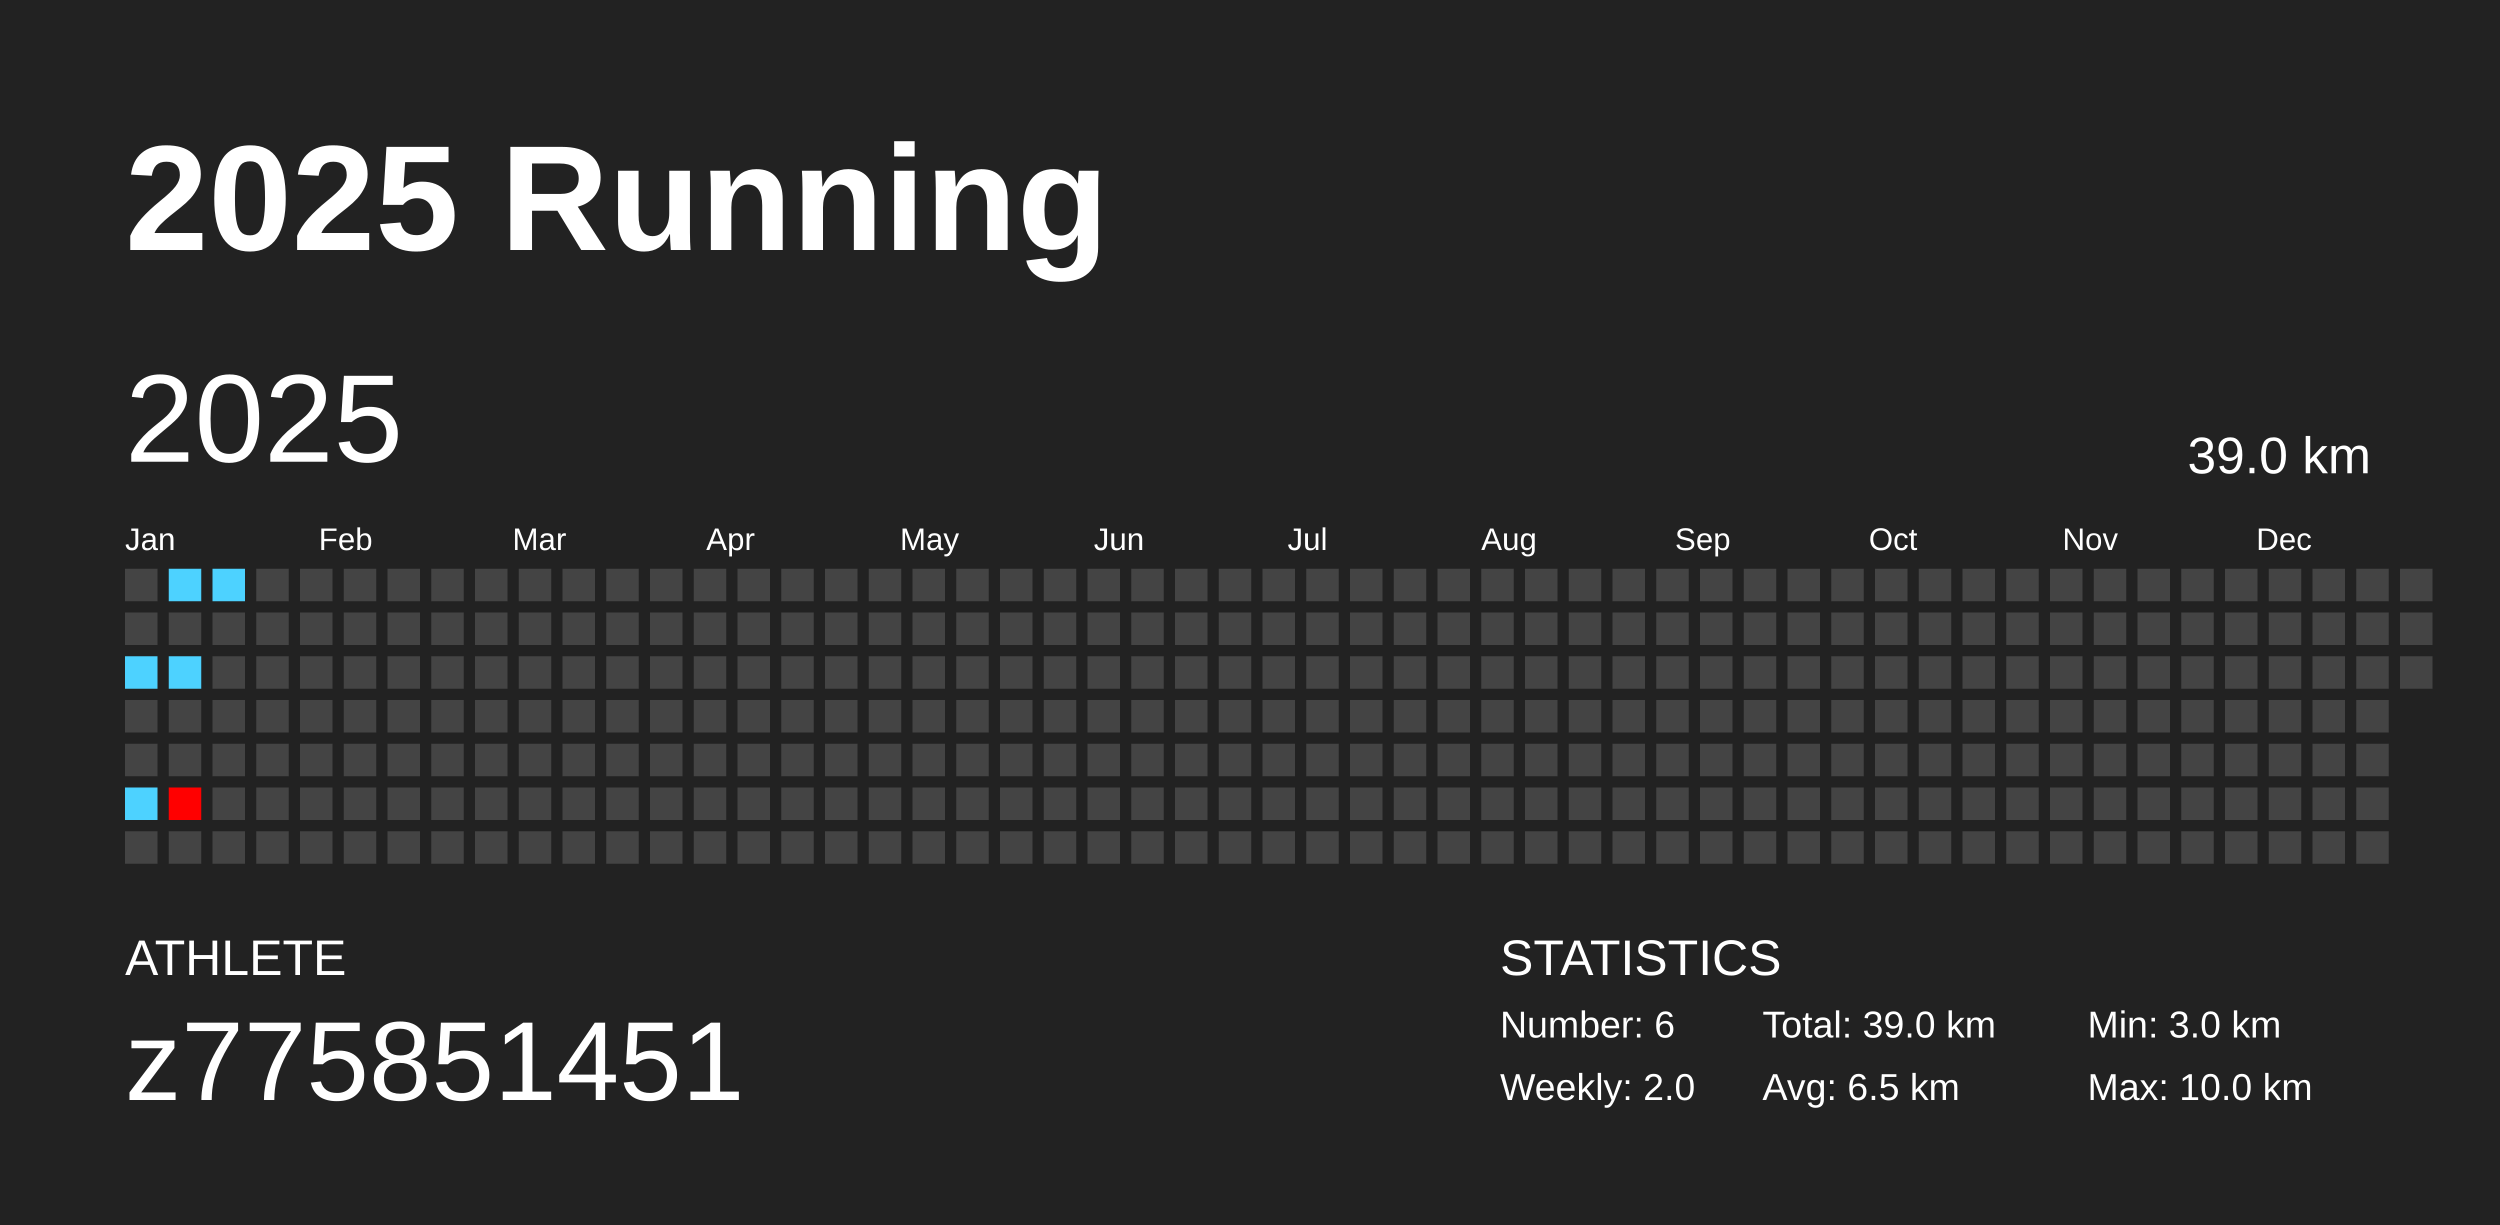
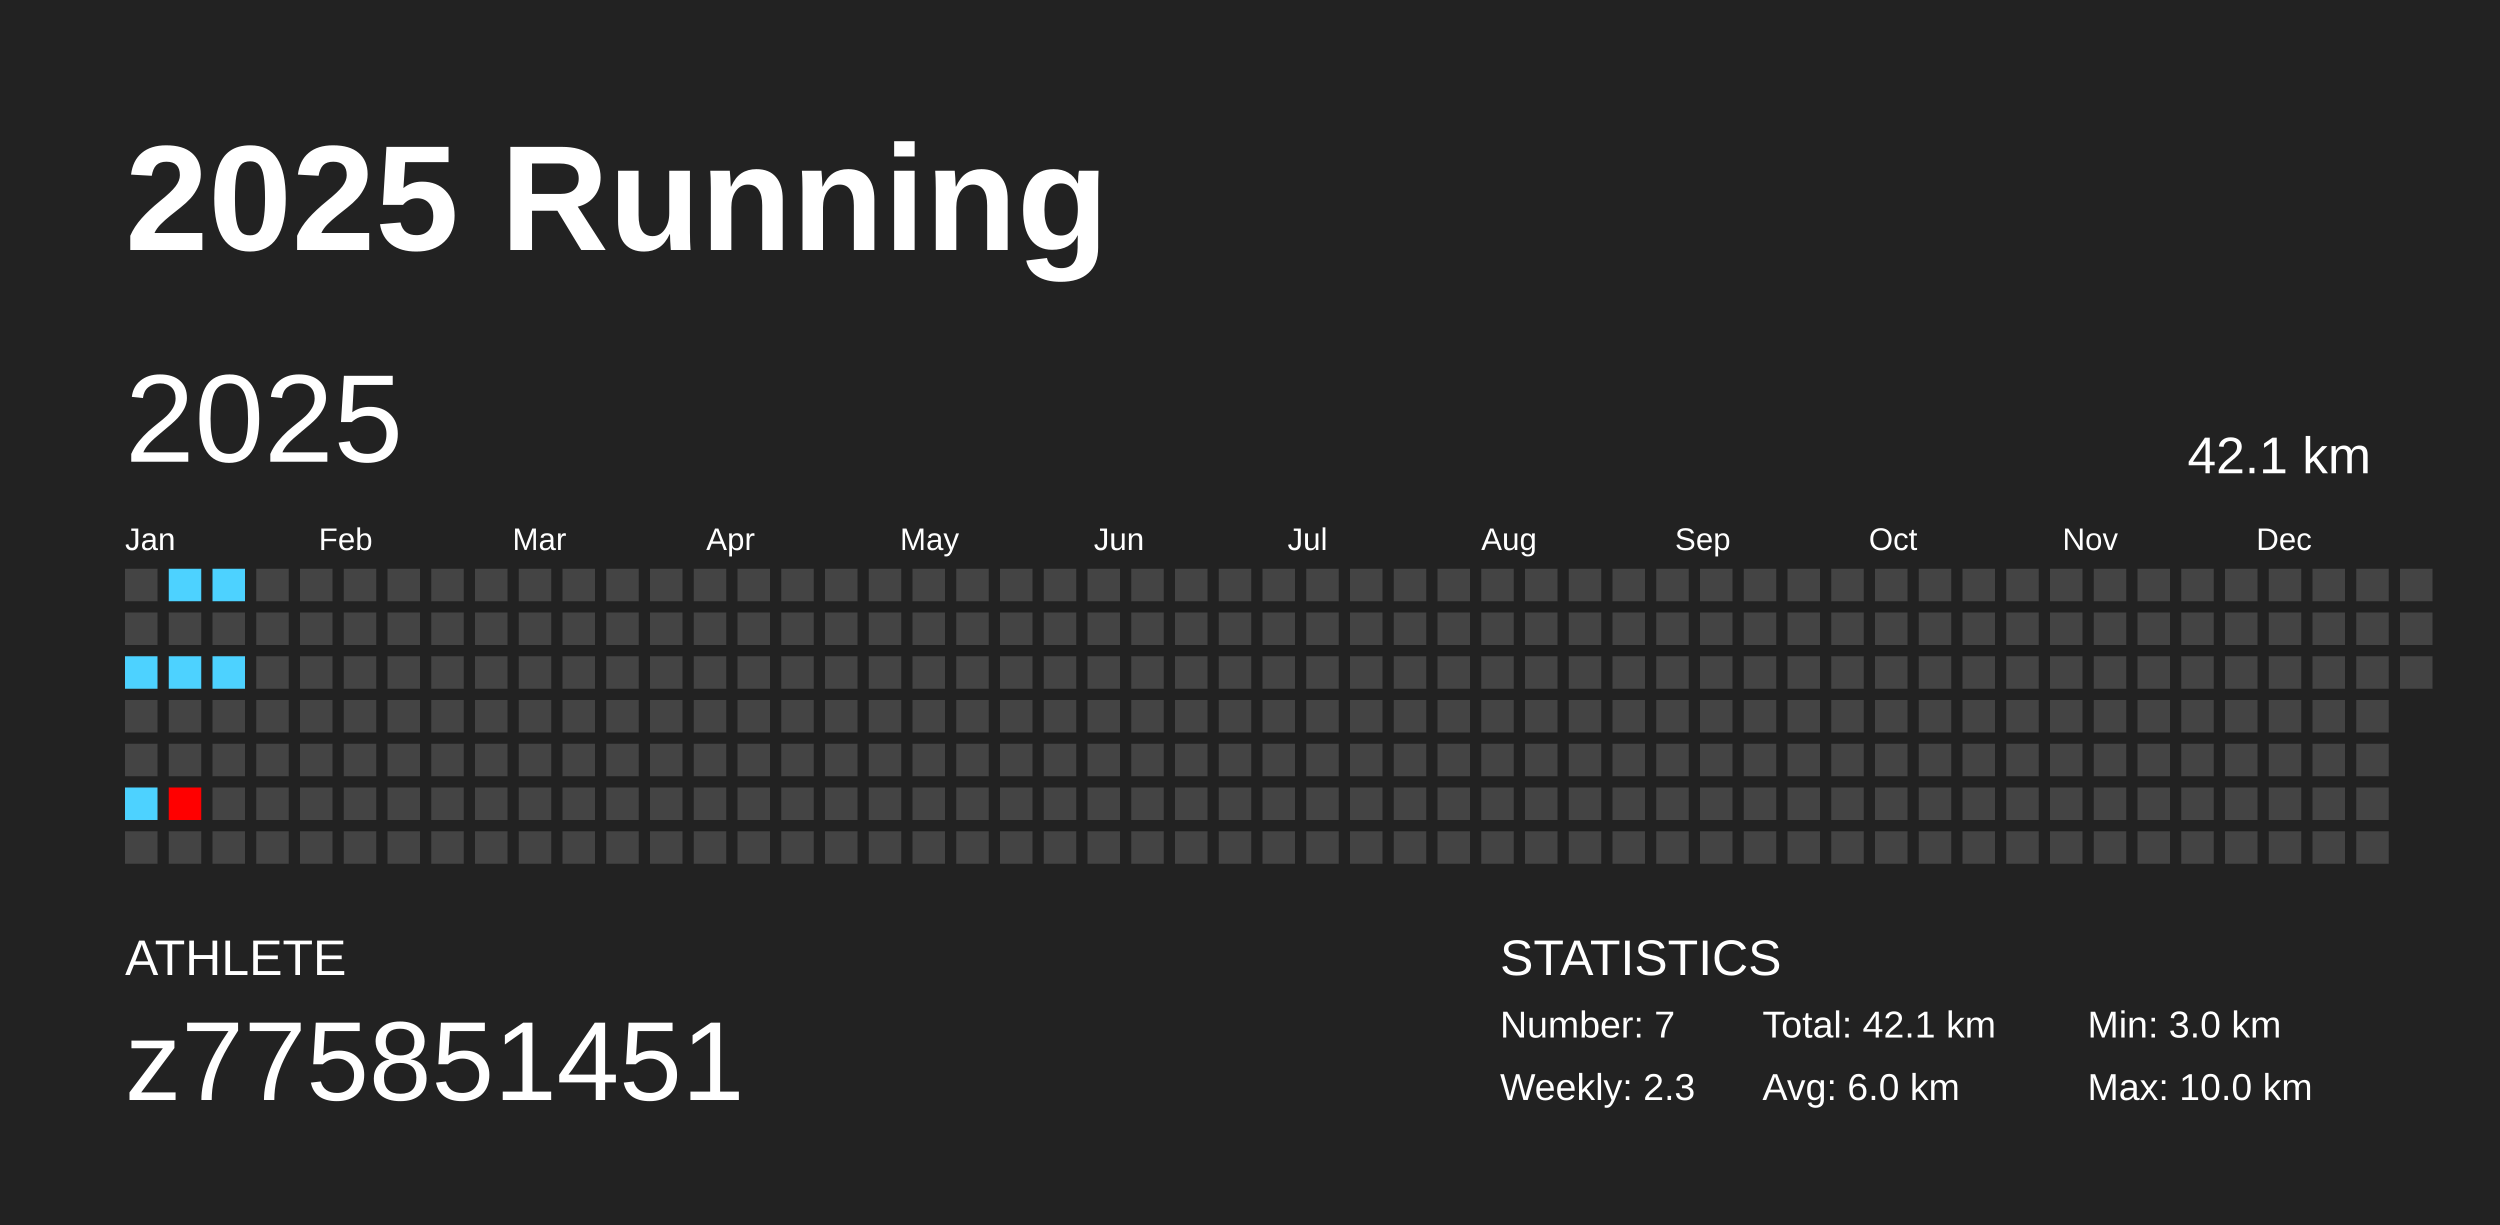
<svg xmlns="http://www.w3.org/2000/svg" baseProfile="full" height="98mm" version="1.1" viewBox="0,0,200,98" width="200mm">
  <defs />
  <rect fill="#222222" height="98" width="200" x="0" y="0" />
  <text fill="#FFFFFF" style="font-size:12px; font-family:Arial; font-weight:bold;" x="10" y="20">2025 Running</text>
  <text fill="#FFFFFF" style="font-size:4px; font-family:Arial" x="10" y="78">ATHLETE</text>
  <text fill="#FFFFFF" style="font-size:9px; font-family:Arial" x="10" y="88">z775851451</text>
  <text fill="#FFFFFF" style="font-size:4px; font-family:Arial" x="120" y="78">STATISTICS</text>
-   <text fill="#FFFFFF" style="font-size:3px; font-family:Arial" x="120" y="83">Number: 6</text>
-   <text fill="#FFFFFF" style="font-size:3px; font-family:Arial" x="120" y="88">Weekly: 2.0</text>
-   <text fill="#FFFFFF" style="font-size:3px; font-family:Arial" x="141" y="83">Total: 39.0 km</text>
-   <text fill="#FFFFFF" style="font-size:3px; font-family:Arial" x="141" y="88">Avg: 6.5 km</text>
+   <text fill="#FFFFFF" style="font-size:3px; font-family:Arial" x="120" y="83">Number: 7</text>
+   <text fill="#FFFFFF" style="font-size:3px; font-family:Arial" x="120" y="88">Weekly: 2.3</text>
+   <text fill="#FFFFFF" style="font-size:3px; font-family:Arial" x="141" y="83">Total: 42.1 km</text>
+   <text fill="#FFFFFF" style="font-size:3px; font-family:Arial" x="141" y="88">Avg: 6.0 km</text>
  <text fill="#FFFFFF" style="font-size:3px; font-family:Arial" x="167" y="83">Min: 3.0 km</text>
  <text fill="#FFFFFF" style="font-size:3px; font-family:Arial" x="167" y="88">Max: 10.0 km</text>
  <text dominant-baseline="hanging" fill="#FFFFFF" style="font-size:10.0px; font-family:Arial;" x="10" y="30">2025</text>
-   <text dominant-baseline="hanging" fill="#FFFFFF" style="font-size:4.125px; font-family:Arial;" x="175" y="35">39.0 km</text>
+   <text dominant-baseline="hanging" fill="#FFFFFF" style="font-size:4.125px; font-family:Arial;" x="175" y="35">42.1 km</text>
  <text fill="#FFFFFF" style="font-size:2.5px; font-family:Arial" x="10.0" y="44">Jan</text>
  <text fill="#FFFFFF" style="font-size:2.5px; font-family:Arial" x="25.5" y="44">Feb</text>
  <text fill="#FFFFFF" style="font-size:2.5px; font-family:Arial" x="41.0" y="44">Mar</text>
  <text fill="#FFFFFF" style="font-size:2.5px; font-family:Arial" x="56.5" y="44">Apr</text>
  <text fill="#FFFFFF" style="font-size:2.5px; font-family:Arial" x="72.0" y="44">May</text>
  <text fill="#FFFFFF" style="font-size:2.5px; font-family:Arial" x="87.5" y="44">Jun</text>
  <text fill="#FFFFFF" style="font-size:2.5px; font-family:Arial" x="103.0" y="44">Jul</text>
  <text fill="#FFFFFF" style="font-size:2.5px; font-family:Arial" x="118.5" y="44">Aug</text>
  <text fill="#FFFFFF" style="font-size:2.5px; font-family:Arial" x="134.0" y="44">Sep</text>
  <text fill="#FFFFFF" style="font-size:2.5px; font-family:Arial" x="149.5" y="44">Oct</text>
  <text fill="#FFFFFF" style="font-size:2.5px; font-family:Arial" x="165.0" y="44">Nov</text>
  <text fill="#FFFFFF" style="font-size:2.5px; font-family:Arial" x="180.5" y="44">Dec</text>
  <rect fill="#444444" height="2.6" width="2.6" x="10.0" y="45.5" />
  <rect fill="#444444" height="2.6" width="2.6" x="10.0" y="49.0" />
  <rect fill="#4dd2ff" height="2.6" width="2.6" x="10.0" y="52.5" />
  <rect fill="#444444" height="2.6" width="2.6" x="10.0" y="56.0" />
  <rect fill="#444444" height="2.6" width="2.6" x="10.0" y="59.5" />
  <rect fill="#4dd2ff" height="2.6" width="2.6" x="10.0" y="63.0" />
  <rect fill="#444444" height="2.6" width="2.6" x="10.0" y="66.5" />
  <rect fill="#4dd2ff" height="2.6" width="2.6" x="13.5" y="45.5" />
  <rect fill="#444444" height="2.6" width="2.6" x="13.5" y="49.0" />
  <rect fill="#4dd2ff" height="2.6" width="2.6" x="13.5" y="52.5" />
  <rect fill="#444444" height="2.6" width="2.6" x="13.5" y="56.0" />
  <rect fill="#444444" height="2.6" width="2.6" x="13.5" y="59.5" />
  <rect fill="#ff0000" height="2.6" width="2.6" x="13.5" y="63.0" />
  <rect fill="#444444" height="2.6" width="2.6" x="13.5" y="66.5" />
  <rect fill="#4dd2ff" height="2.6" width="2.6" x="17.0" y="45.5" />
  <rect fill="#444444" height="2.6" width="2.6" x="17.0" y="49.0" />
-   <rect fill="#444444" height="2.6" width="2.6" x="17.0" y="52.5" />
+   <rect fill="#4dd2ff" height="2.6" width="2.6" x="17.0" y="52.5" />
  <rect fill="#444444" height="2.6" width="2.6" x="17.0" y="56.0" />
  <rect fill="#444444" height="2.6" width="2.6" x="17.0" y="59.5" />
  <rect fill="#444444" height="2.6" width="2.6" x="17.0" y="63.0" />
  <rect fill="#444444" height="2.6" width="2.6" x="17.0" y="66.5" />
  <rect fill="#444444" height="2.6" width="2.6" x="20.5" y="45.5" />
  <rect fill="#444444" height="2.6" width="2.6" x="20.5" y="49.0" />
  <rect fill="#444444" height="2.6" width="2.6" x="20.5" y="52.5" />
  <rect fill="#444444" height="2.6" width="2.6" x="20.5" y="56.0" />
  <rect fill="#444444" height="2.6" width="2.6" x="20.5" y="59.5" />
  <rect fill="#444444" height="2.6" width="2.6" x="20.5" y="63.0" />
  <rect fill="#444444" height="2.6" width="2.6" x="20.5" y="66.5" />
  <rect fill="#444444" height="2.6" width="2.6" x="24.0" y="45.5" />
  <rect fill="#444444" height="2.6" width="2.6" x="24.0" y="49.0" />
  <rect fill="#444444" height="2.6" width="2.6" x="24.0" y="52.5" />
  <rect fill="#444444" height="2.6" width="2.6" x="24.0" y="56.0" />
  <rect fill="#444444" height="2.6" width="2.6" x="24.0" y="59.5" />
  <rect fill="#444444" height="2.6" width="2.6" x="24.0" y="63.0" />
  <rect fill="#444444" height="2.6" width="2.6" x="24.0" y="66.5" />
  <rect fill="#444444" height="2.6" width="2.6" x="27.5" y="45.5" />
  <rect fill="#444444" height="2.6" width="2.6" x="27.5" y="49.0" />
  <rect fill="#444444" height="2.6" width="2.6" x="27.5" y="52.5" />
  <rect fill="#444444" height="2.6" width="2.6" x="27.5" y="56.0" />
  <rect fill="#444444" height="2.6" width="2.6" x="27.5" y="59.5" />
  <rect fill="#444444" height="2.6" width="2.6" x="27.5" y="63.0" />
  <rect fill="#444444" height="2.6" width="2.6" x="27.5" y="66.5" />
  <rect fill="#444444" height="2.6" width="2.6" x="31.0" y="45.5" />
  <rect fill="#444444" height="2.6" width="2.6" x="31.0" y="49.0" />
  <rect fill="#444444" height="2.6" width="2.6" x="31.0" y="52.5" />
  <rect fill="#444444" height="2.6" width="2.6" x="31.0" y="56.0" />
  <rect fill="#444444" height="2.6" width="2.6" x="31.0" y="59.5" />
  <rect fill="#444444" height="2.6" width="2.6" x="31.0" y="63.0" />
  <rect fill="#444444" height="2.6" width="2.6" x="31.0" y="66.5" />
  <rect fill="#444444" height="2.6" width="2.6" x="34.5" y="45.5" />
  <rect fill="#444444" height="2.6" width="2.6" x="34.5" y="49.0" />
  <rect fill="#444444" height="2.6" width="2.6" x="34.5" y="52.5" />
  <rect fill="#444444" height="2.6" width="2.6" x="34.5" y="56.0" />
  <rect fill="#444444" height="2.6" width="2.6" x="34.5" y="59.5" />
  <rect fill="#444444" height="2.6" width="2.6" x="34.5" y="63.0" />
  <rect fill="#444444" height="2.6" width="2.6" x="34.5" y="66.5" />
  <rect fill="#444444" height="2.6" width="2.6" x="38.0" y="45.5" />
  <rect fill="#444444" height="2.6" width="2.6" x="38.0" y="49.0" />
  <rect fill="#444444" height="2.6" width="2.6" x="38.0" y="52.5" />
  <rect fill="#444444" height="2.6" width="2.6" x="38.0" y="56.0" />
  <rect fill="#444444" height="2.6" width="2.6" x="38.0" y="59.5" />
  <rect fill="#444444" height="2.6" width="2.6" x="38.0" y="63.0" />
  <rect fill="#444444" height="2.6" width="2.6" x="38.0" y="66.5" />
  <rect fill="#444444" height="2.6" width="2.6" x="41.5" y="45.5" />
  <rect fill="#444444" height="2.6" width="2.6" x="41.5" y="49.0" />
  <rect fill="#444444" height="2.6" width="2.6" x="41.5" y="52.5" />
  <rect fill="#444444" height="2.6" width="2.6" x="41.5" y="56.0" />
  <rect fill="#444444" height="2.6" width="2.6" x="41.5" y="59.5" />
  <rect fill="#444444" height="2.6" width="2.6" x="41.5" y="63.0" />
  <rect fill="#444444" height="2.6" width="2.6" x="41.5" y="66.5" />
  <rect fill="#444444" height="2.6" width="2.6" x="45.0" y="45.5" />
  <rect fill="#444444" height="2.6" width="2.6" x="45.0" y="49.0" />
  <rect fill="#444444" height="2.6" width="2.6" x="45.0" y="52.5" />
  <rect fill="#444444" height="2.6" width="2.6" x="45.0" y="56.0" />
  <rect fill="#444444" height="2.6" width="2.6" x="45.0" y="59.5" />
  <rect fill="#444444" height="2.6" width="2.6" x="45.0" y="63.0" />
  <rect fill="#444444" height="2.6" width="2.6" x="45.0" y="66.5" />
  <rect fill="#444444" height="2.6" width="2.6" x="48.5" y="45.5" />
  <rect fill="#444444" height="2.6" width="2.6" x="48.5" y="49.0" />
  <rect fill="#444444" height="2.6" width="2.6" x="48.5" y="52.5" />
  <rect fill="#444444" height="2.6" width="2.6" x="48.5" y="56.0" />
  <rect fill="#444444" height="2.6" width="2.6" x="48.5" y="59.5" />
  <rect fill="#444444" height="2.6" width="2.6" x="48.5" y="63.0" />
  <rect fill="#444444" height="2.6" width="2.6" x="48.5" y="66.5" />
  <rect fill="#444444" height="2.6" width="2.6" x="52.0" y="45.5" />
  <rect fill="#444444" height="2.6" width="2.6" x="52.0" y="49.0" />
  <rect fill="#444444" height="2.6" width="2.6" x="52.0" y="52.5" />
  <rect fill="#444444" height="2.6" width="2.6" x="52.0" y="56.0" />
  <rect fill="#444444" height="2.6" width="2.6" x="52.0" y="59.5" />
  <rect fill="#444444" height="2.6" width="2.6" x="52.0" y="63.0" />
  <rect fill="#444444" height="2.6" width="2.6" x="52.0" y="66.5" />
  <rect fill="#444444" height="2.6" width="2.6" x="55.5" y="45.5" />
  <rect fill="#444444" height="2.6" width="2.6" x="55.5" y="49.0" />
  <rect fill="#444444" height="2.6" width="2.6" x="55.5" y="52.5" />
  <rect fill="#444444" height="2.6" width="2.6" x="55.5" y="56.0" />
  <rect fill="#444444" height="2.6" width="2.6" x="55.5" y="59.5" />
  <rect fill="#444444" height="2.6" width="2.6" x="55.5" y="63.0" />
  <rect fill="#444444" height="2.6" width="2.6" x="55.5" y="66.5" />
  <rect fill="#444444" height="2.6" width="2.6" x="59.0" y="45.5" />
  <rect fill="#444444" height="2.6" width="2.6" x="59.0" y="49.0" />
  <rect fill="#444444" height="2.6" width="2.6" x="59.0" y="52.5" />
  <rect fill="#444444" height="2.6" width="2.6" x="59.0" y="56.0" />
  <rect fill="#444444" height="2.6" width="2.6" x="59.0" y="59.5" />
  <rect fill="#444444" height="2.6" width="2.6" x="59.0" y="63.0" />
  <rect fill="#444444" height="2.6" width="2.6" x="59.0" y="66.5" />
  <rect fill="#444444" height="2.6" width="2.6" x="62.5" y="45.5" />
  <rect fill="#444444" height="2.6" width="2.6" x="62.5" y="49.0" />
  <rect fill="#444444" height="2.6" width="2.6" x="62.5" y="52.5" />
  <rect fill="#444444" height="2.6" width="2.6" x="62.5" y="56.0" />
  <rect fill="#444444" height="2.6" width="2.6" x="62.5" y="59.5" />
  <rect fill="#444444" height="2.6" width="2.6" x="62.5" y="63.0" />
  <rect fill="#444444" height="2.6" width="2.6" x="62.5" y="66.5" />
  <rect fill="#444444" height="2.6" width="2.6" x="66.0" y="45.5" />
  <rect fill="#444444" height="2.6" width="2.6" x="66.0" y="49.0" />
  <rect fill="#444444" height="2.6" width="2.6" x="66.0" y="52.5" />
  <rect fill="#444444" height="2.6" width="2.6" x="66.0" y="56.0" />
  <rect fill="#444444" height="2.6" width="2.6" x="66.0" y="59.5" />
  <rect fill="#444444" height="2.6" width="2.6" x="66.0" y="63.0" />
  <rect fill="#444444" height="2.6" width="2.6" x="66.0" y="66.5" />
  <rect fill="#444444" height="2.6" width="2.6" x="69.5" y="45.5" />
  <rect fill="#444444" height="2.6" width="2.6" x="69.5" y="49.0" />
  <rect fill="#444444" height="2.6" width="2.6" x="69.5" y="52.5" />
  <rect fill="#444444" height="2.6" width="2.6" x="69.5" y="56.0" />
  <rect fill="#444444" height="2.6" width="2.6" x="69.5" y="59.5" />
  <rect fill="#444444" height="2.6" width="2.6" x="69.5" y="63.0" />
  <rect fill="#444444" height="2.6" width="2.6" x="69.5" y="66.5" />
  <rect fill="#444444" height="2.6" width="2.6" x="73.0" y="45.5" />
  <rect fill="#444444" height="2.6" width="2.6" x="73.0" y="49.0" />
  <rect fill="#444444" height="2.6" width="2.6" x="73.0" y="52.5" />
  <rect fill="#444444" height="2.6" width="2.6" x="73.0" y="56.0" />
  <rect fill="#444444" height="2.6" width="2.6" x="73.0" y="59.5" />
  <rect fill="#444444" height="2.6" width="2.6" x="73.0" y="63.0" />
  <rect fill="#444444" height="2.6" width="2.6" x="73.0" y="66.5" />
  <rect fill="#444444" height="2.6" width="2.6" x="76.5" y="45.5" />
  <rect fill="#444444" height="2.6" width="2.6" x="76.5" y="49.0" />
  <rect fill="#444444" height="2.6" width="2.6" x="76.5" y="52.5" />
  <rect fill="#444444" height="2.6" width="2.6" x="76.5" y="56.0" />
  <rect fill="#444444" height="2.6" width="2.6" x="76.5" y="59.5" />
  <rect fill="#444444" height="2.6" width="2.6" x="76.5" y="63.0" />
  <rect fill="#444444" height="2.6" width="2.6" x="76.5" y="66.5" />
  <rect fill="#444444" height="2.6" width="2.6" x="80.0" y="45.5" />
  <rect fill="#444444" height="2.6" width="2.6" x="80.0" y="49.0" />
  <rect fill="#444444" height="2.6" width="2.6" x="80.0" y="52.5" />
  <rect fill="#444444" height="2.6" width="2.6" x="80.0" y="56.0" />
  <rect fill="#444444" height="2.6" width="2.6" x="80.0" y="59.5" />
  <rect fill="#444444" height="2.6" width="2.6" x="80.0" y="63.0" />
  <rect fill="#444444" height="2.6" width="2.6" x="80.0" y="66.5" />
  <rect fill="#444444" height="2.6" width="2.6" x="83.5" y="45.5" />
  <rect fill="#444444" height="2.6" width="2.6" x="83.5" y="49.0" />
  <rect fill="#444444" height="2.6" width="2.6" x="83.5" y="52.5" />
  <rect fill="#444444" height="2.6" width="2.6" x="83.5" y="56.0" />
  <rect fill="#444444" height="2.6" width="2.6" x="83.5" y="59.5" />
  <rect fill="#444444" height="2.6" width="2.6" x="83.5" y="63.0" />
  <rect fill="#444444" height="2.6" width="2.6" x="83.5" y="66.5" />
  <rect fill="#444444" height="2.6" width="2.6" x="87.0" y="45.5" />
  <rect fill="#444444" height="2.6" width="2.6" x="87.0" y="49.0" />
  <rect fill="#444444" height="2.6" width="2.6" x="87.0" y="52.5" />
  <rect fill="#444444" height="2.6" width="2.6" x="87.0" y="56.0" />
  <rect fill="#444444" height="2.6" width="2.6" x="87.0" y="59.5" />
  <rect fill="#444444" height="2.6" width="2.6" x="87.0" y="63.0" />
  <rect fill="#444444" height="2.6" width="2.6" x="87.0" y="66.5" />
  <rect fill="#444444" height="2.6" width="2.6" x="90.5" y="45.5" />
  <rect fill="#444444" height="2.6" width="2.6" x="90.5" y="49.0" />
  <rect fill="#444444" height="2.6" width="2.6" x="90.5" y="52.5" />
  <rect fill="#444444" height="2.6" width="2.6" x="90.5" y="56.0" />
  <rect fill="#444444" height="2.6" width="2.6" x="90.5" y="59.5" />
  <rect fill="#444444" height="2.6" width="2.6" x="90.5" y="63.0" />
  <rect fill="#444444" height="2.6" width="2.6" x="90.5" y="66.5" />
  <rect fill="#444444" height="2.6" width="2.6" x="94.0" y="45.5" />
  <rect fill="#444444" height="2.6" width="2.6" x="94.0" y="49.0" />
  <rect fill="#444444" height="2.6" width="2.6" x="94.0" y="52.5" />
  <rect fill="#444444" height="2.6" width="2.6" x="94.0" y="56.0" />
  <rect fill="#444444" height="2.6" width="2.6" x="94.0" y="59.5" />
  <rect fill="#444444" height="2.6" width="2.6" x="94.0" y="63.0" />
  <rect fill="#444444" height="2.6" width="2.6" x="94.0" y="66.5" />
  <rect fill="#444444" height="2.6" width="2.6" x="97.5" y="45.5" />
  <rect fill="#444444" height="2.6" width="2.6" x="97.5" y="49.0" />
  <rect fill="#444444" height="2.6" width="2.6" x="97.5" y="52.5" />
  <rect fill="#444444" height="2.6" width="2.6" x="97.5" y="56.0" />
  <rect fill="#444444" height="2.6" width="2.6" x="97.5" y="59.5" />
  <rect fill="#444444" height="2.6" width="2.6" x="97.5" y="63.0" />
  <rect fill="#444444" height="2.6" width="2.6" x="97.5" y="66.5" />
  <rect fill="#444444" height="2.6" width="2.6" x="101.0" y="45.5" />
  <rect fill="#444444" height="2.6" width="2.6" x="101.0" y="49.0" />
  <rect fill="#444444" height="2.6" width="2.6" x="101.0" y="52.5" />
  <rect fill="#444444" height="2.6" width="2.6" x="101.0" y="56.0" />
  <rect fill="#444444" height="2.6" width="2.6" x="101.0" y="59.5" />
  <rect fill="#444444" height="2.6" width="2.6" x="101.0" y="63.0" />
  <rect fill="#444444" height="2.6" width="2.6" x="101.0" y="66.5" />
  <rect fill="#444444" height="2.6" width="2.6" x="104.5" y="45.5" />
  <rect fill="#444444" height="2.6" width="2.6" x="104.5" y="49.0" />
  <rect fill="#444444" height="2.6" width="2.6" x="104.5" y="52.5" />
  <rect fill="#444444" height="2.6" width="2.6" x="104.5" y="56.0" />
  <rect fill="#444444" height="2.6" width="2.6" x="104.5" y="59.5" />
  <rect fill="#444444" height="2.6" width="2.6" x="104.5" y="63.0" />
  <rect fill="#444444" height="2.6" width="2.6" x="104.5" y="66.5" />
  <rect fill="#444444" height="2.6" width="2.6" x="108.0" y="45.5" />
  <rect fill="#444444" height="2.6" width="2.6" x="108.0" y="49.0" />
  <rect fill="#444444" height="2.6" width="2.6" x="108.0" y="52.5" />
  <rect fill="#444444" height="2.6" width="2.6" x="108.0" y="56.0" />
  <rect fill="#444444" height="2.6" width="2.6" x="108.0" y="59.5" />
  <rect fill="#444444" height="2.6" width="2.6" x="108.0" y="63.0" />
  <rect fill="#444444" height="2.6" width="2.6" x="108.0" y="66.5" />
  <rect fill="#444444" height="2.6" width="2.6" x="111.5" y="45.5" />
  <rect fill="#444444" height="2.6" width="2.6" x="111.5" y="49.0" />
  <rect fill="#444444" height="2.6" width="2.6" x="111.5" y="52.5" />
  <rect fill="#444444" height="2.6" width="2.6" x="111.5" y="56.0" />
  <rect fill="#444444" height="2.6" width="2.6" x="111.5" y="59.5" />
  <rect fill="#444444" height="2.6" width="2.6" x="111.5" y="63.0" />
  <rect fill="#444444" height="2.6" width="2.6" x="111.5" y="66.5" />
  <rect fill="#444444" height="2.6" width="2.6" x="115.0" y="45.5" />
  <rect fill="#444444" height="2.6" width="2.6" x="115.0" y="49.0" />
  <rect fill="#444444" height="2.6" width="2.6" x="115.0" y="52.5" />
  <rect fill="#444444" height="2.6" width="2.6" x="115.0" y="56.0" />
  <rect fill="#444444" height="2.6" width="2.6" x="115.0" y="59.5" />
  <rect fill="#444444" height="2.6" width="2.6" x="115.0" y="63.0" />
  <rect fill="#444444" height="2.6" width="2.6" x="115.0" y="66.5" />
  <rect fill="#444444" height="2.6" width="2.6" x="118.5" y="45.5" />
  <rect fill="#444444" height="2.6" width="2.6" x="118.5" y="49.0" />
  <rect fill="#444444" height="2.6" width="2.6" x="118.5" y="52.5" />
  <rect fill="#444444" height="2.6" width="2.6" x="118.5" y="56.0" />
  <rect fill="#444444" height="2.6" width="2.6" x="118.5" y="59.5" />
  <rect fill="#444444" height="2.6" width="2.6" x="118.5" y="63.0" />
  <rect fill="#444444" height="2.6" width="2.6" x="118.5" y="66.5" />
  <rect fill="#444444" height="2.6" width="2.6" x="122.0" y="45.5" />
  <rect fill="#444444" height="2.6" width="2.6" x="122.0" y="49.0" />
  <rect fill="#444444" height="2.6" width="2.6" x="122.0" y="52.5" />
  <rect fill="#444444" height="2.6" width="2.6" x="122.0" y="56.0" />
  <rect fill="#444444" height="2.6" width="2.6" x="122.0" y="59.5" />
  <rect fill="#444444" height="2.6" width="2.6" x="122.0" y="63.0" />
  <rect fill="#444444" height="2.6" width="2.6" x="122.0" y="66.5" />
  <rect fill="#444444" height="2.6" width="2.6" x="125.5" y="45.5" />
  <rect fill="#444444" height="2.6" width="2.6" x="125.5" y="49.0" />
  <rect fill="#444444" height="2.6" width="2.6" x="125.5" y="52.5" />
  <rect fill="#444444" height="2.6" width="2.6" x="125.5" y="56.0" />
  <rect fill="#444444" height="2.6" width="2.6" x="125.5" y="59.5" />
  <rect fill="#444444" height="2.6" width="2.6" x="125.5" y="63.0" />
  <rect fill="#444444" height="2.6" width="2.6" x="125.5" y="66.5" />
  <rect fill="#444444" height="2.6" width="2.6" x="129.0" y="45.5" />
  <rect fill="#444444" height="2.6" width="2.6" x="129.0" y="49.0" />
  <rect fill="#444444" height="2.6" width="2.6" x="129.0" y="52.5" />
  <rect fill="#444444" height="2.6" width="2.6" x="129.0" y="56.0" />
  <rect fill="#444444" height="2.6" width="2.6" x="129.0" y="59.5" />
  <rect fill="#444444" height="2.6" width="2.6" x="129.0" y="63.0" />
  <rect fill="#444444" height="2.6" width="2.6" x="129.0" y="66.5" />
  <rect fill="#444444" height="2.6" width="2.6" x="132.5" y="45.5" />
  <rect fill="#444444" height="2.6" width="2.6" x="132.5" y="49.0" />
  <rect fill="#444444" height="2.6" width="2.6" x="132.5" y="52.5" />
  <rect fill="#444444" height="2.6" width="2.6" x="132.5" y="56.0" />
  <rect fill="#444444" height="2.6" width="2.6" x="132.5" y="59.5" />
  <rect fill="#444444" height="2.6" width="2.6" x="132.5" y="63.0" />
  <rect fill="#444444" height="2.6" width="2.6" x="132.5" y="66.5" />
  <rect fill="#444444" height="2.6" width="2.6" x="136.0" y="45.5" />
  <rect fill="#444444" height="2.6" width="2.6" x="136.0" y="49.0" />
  <rect fill="#444444" height="2.6" width="2.6" x="136.0" y="52.5" />
  <rect fill="#444444" height="2.6" width="2.6" x="136.0" y="56.0" />
  <rect fill="#444444" height="2.6" width="2.6" x="136.0" y="59.5" />
  <rect fill="#444444" height="2.6" width="2.6" x="136.0" y="63.0" />
  <rect fill="#444444" height="2.6" width="2.6" x="136.0" y="66.5" />
  <rect fill="#444444" height="2.6" width="2.6" x="139.5" y="45.5" />
  <rect fill="#444444" height="2.6" width="2.6" x="139.5" y="49.0" />
  <rect fill="#444444" height="2.6" width="2.6" x="139.5" y="52.5" />
  <rect fill="#444444" height="2.6" width="2.6" x="139.5" y="56.0" />
  <rect fill="#444444" height="2.6" width="2.6" x="139.5" y="59.5" />
  <rect fill="#444444" height="2.6" width="2.6" x="139.5" y="63.0" />
  <rect fill="#444444" height="2.6" width="2.6" x="139.5" y="66.5" />
  <rect fill="#444444" height="2.6" width="2.6" x="143.0" y="45.5" />
  <rect fill="#444444" height="2.6" width="2.6" x="143.0" y="49.0" />
  <rect fill="#444444" height="2.6" width="2.6" x="143.0" y="52.5" />
  <rect fill="#444444" height="2.6" width="2.6" x="143.0" y="56.0" />
  <rect fill="#444444" height="2.6" width="2.6" x="143.0" y="59.5" />
  <rect fill="#444444" height="2.6" width="2.6" x="143.0" y="63.0" />
  <rect fill="#444444" height="2.6" width="2.6" x="143.0" y="66.5" />
  <rect fill="#444444" height="2.6" width="2.6" x="146.5" y="45.5" />
  <rect fill="#444444" height="2.6" width="2.6" x="146.5" y="49.0" />
  <rect fill="#444444" height="2.6" width="2.6" x="146.5" y="52.5" />
  <rect fill="#444444" height="2.6" width="2.6" x="146.5" y="56.0" />
  <rect fill="#444444" height="2.6" width="2.6" x="146.5" y="59.5" />
  <rect fill="#444444" height="2.6" width="2.6" x="146.5" y="63.0" />
  <rect fill="#444444" height="2.6" width="2.6" x="146.5" y="66.5" />
  <rect fill="#444444" height="2.6" width="2.6" x="150.0" y="45.5" />
  <rect fill="#444444" height="2.6" width="2.6" x="150.0" y="49.0" />
  <rect fill="#444444" height="2.6" width="2.6" x="150.0" y="52.5" />
  <rect fill="#444444" height="2.6" width="2.6" x="150.0" y="56.0" />
  <rect fill="#444444" height="2.6" width="2.6" x="150.0" y="59.5" />
  <rect fill="#444444" height="2.6" width="2.6" x="150.0" y="63.0" />
  <rect fill="#444444" height="2.6" width="2.6" x="150.0" y="66.5" />
  <rect fill="#444444" height="2.6" width="2.6" x="153.5" y="45.5" />
  <rect fill="#444444" height="2.6" width="2.6" x="153.5" y="49.0" />
  <rect fill="#444444" height="2.6" width="2.6" x="153.5" y="52.5" />
  <rect fill="#444444" height="2.6" width="2.6" x="153.5" y="56.0" />
  <rect fill="#444444" height="2.6" width="2.6" x="153.5" y="59.5" />
  <rect fill="#444444" height="2.6" width="2.6" x="153.5" y="63.0" />
  <rect fill="#444444" height="2.6" width="2.6" x="153.5" y="66.5" />
  <rect fill="#444444" height="2.6" width="2.6" x="157.0" y="45.5" />
  <rect fill="#444444" height="2.6" width="2.6" x="157.0" y="49.0" />
  <rect fill="#444444" height="2.6" width="2.6" x="157.0" y="52.5" />
  <rect fill="#444444" height="2.6" width="2.6" x="157.0" y="56.0" />
  <rect fill="#444444" height="2.6" width="2.6" x="157.0" y="59.5" />
  <rect fill="#444444" height="2.6" width="2.6" x="157.0" y="63.0" />
  <rect fill="#444444" height="2.6" width="2.6" x="157.0" y="66.5" />
  <rect fill="#444444" height="2.6" width="2.6" x="160.5" y="45.5" />
  <rect fill="#444444" height="2.6" width="2.6" x="160.5" y="49.0" />
  <rect fill="#444444" height="2.6" width="2.6" x="160.5" y="52.5" />
  <rect fill="#444444" height="2.6" width="2.6" x="160.5" y="56.0" />
  <rect fill="#444444" height="2.6" width="2.6" x="160.5" y="59.5" />
  <rect fill="#444444" height="2.6" width="2.6" x="160.5" y="63.0" />
  <rect fill="#444444" height="2.6" width="2.6" x="160.5" y="66.5" />
  <rect fill="#444444" height="2.6" width="2.6" x="164.0" y="45.5" />
  <rect fill="#444444" height="2.6" width="2.6" x="164.0" y="49.0" />
  <rect fill="#444444" height="2.6" width="2.6" x="164.0" y="52.5" />
  <rect fill="#444444" height="2.6" width="2.6" x="164.0" y="56.0" />
  <rect fill="#444444" height="2.6" width="2.6" x="164.0" y="59.5" />
  <rect fill="#444444" height="2.6" width="2.6" x="164.0" y="63.0" />
  <rect fill="#444444" height="2.6" width="2.6" x="164.0" y="66.5" />
  <rect fill="#444444" height="2.6" width="2.6" x="167.5" y="45.5" />
  <rect fill="#444444" height="2.6" width="2.6" x="167.5" y="49.0" />
  <rect fill="#444444" height="2.6" width="2.6" x="167.5" y="52.5" />
  <rect fill="#444444" height="2.6" width="2.6" x="167.5" y="56.0" />
  <rect fill="#444444" height="2.6" width="2.6" x="167.5" y="59.5" />
  <rect fill="#444444" height="2.6" width="2.6" x="167.5" y="63.0" />
  <rect fill="#444444" height="2.6" width="2.6" x="167.5" y="66.5" />
  <rect fill="#444444" height="2.6" width="2.6" x="171.0" y="45.5" />
  <rect fill="#444444" height="2.6" width="2.6" x="171.0" y="49.0" />
  <rect fill="#444444" height="2.6" width="2.6" x="171.0" y="52.5" />
  <rect fill="#444444" height="2.6" width="2.6" x="171.0" y="56.0" />
  <rect fill="#444444" height="2.6" width="2.6" x="171.0" y="59.5" />
  <rect fill="#444444" height="2.6" width="2.6" x="171.0" y="63.0" />
  <rect fill="#444444" height="2.6" width="2.6" x="171.0" y="66.5" />
  <rect fill="#444444" height="2.6" width="2.6" x="174.5" y="45.5" />
  <rect fill="#444444" height="2.6" width="2.6" x="174.5" y="49.0" />
  <rect fill="#444444" height="2.6" width="2.6" x="174.5" y="52.5" />
  <rect fill="#444444" height="2.6" width="2.6" x="174.5" y="56.0" />
  <rect fill="#444444" height="2.6" width="2.6" x="174.5" y="59.5" />
  <rect fill="#444444" height="2.6" width="2.6" x="174.5" y="63.0" />
  <rect fill="#444444" height="2.6" width="2.6" x="174.5" y="66.5" />
  <rect fill="#444444" height="2.6" width="2.6" x="178.0" y="45.5" />
  <rect fill="#444444" height="2.6" width="2.6" x="178.0" y="49.0" />
  <rect fill="#444444" height="2.6" width="2.6" x="178.0" y="52.5" />
  <rect fill="#444444" height="2.6" width="2.6" x="178.0" y="56.0" />
  <rect fill="#444444" height="2.6" width="2.6" x="178.0" y="59.5" />
  <rect fill="#444444" height="2.6" width="2.6" x="178.0" y="63.0" />
  <rect fill="#444444" height="2.6" width="2.6" x="178.0" y="66.5" />
  <rect fill="#444444" height="2.6" width="2.6" x="181.5" y="45.5" />
  <rect fill="#444444" height="2.6" width="2.6" x="181.5" y="49.0" />
  <rect fill="#444444" height="2.6" width="2.6" x="181.5" y="52.5" />
  <rect fill="#444444" height="2.6" width="2.6" x="181.5" y="56.0" />
  <rect fill="#444444" height="2.6" width="2.6" x="181.5" y="59.5" />
  <rect fill="#444444" height="2.6" width="2.6" x="181.5" y="63.0" />
  <rect fill="#444444" height="2.6" width="2.6" x="181.5" y="66.5" />
  <rect fill="#444444" height="2.6" width="2.6" x="185.0" y="45.5" />
  <rect fill="#444444" height="2.6" width="2.6" x="185.0" y="49.0" />
  <rect fill="#444444" height="2.6" width="2.6" x="185.0" y="52.5" />
  <rect fill="#444444" height="2.6" width="2.6" x="185.0" y="56.0" />
  <rect fill="#444444" height="2.6" width="2.6" x="185.0" y="59.5" />
  <rect fill="#444444" height="2.6" width="2.6" x="185.0" y="63.0" />
  <rect fill="#444444" height="2.6" width="2.6" x="185.0" y="66.5" />
  <rect fill="#444444" height="2.6" width="2.6" x="188.5" y="45.5" />
  <rect fill="#444444" height="2.6" width="2.6" x="188.5" y="49.0" />
  <rect fill="#444444" height="2.6" width="2.6" x="188.5" y="52.5" />
  <rect fill="#444444" height="2.6" width="2.6" x="188.5" y="56.0" />
  <rect fill="#444444" height="2.6" width="2.6" x="188.5" y="59.5" />
  <rect fill="#444444" height="2.6" width="2.6" x="188.5" y="63.0" />
  <rect fill="#444444" height="2.6" width="2.6" x="188.5" y="66.5" />
  <rect fill="#444444" height="2.6" width="2.6" x="192.0" y="45.5" />
  <rect fill="#444444" height="2.6" width="2.6" x="192.0" y="49.0" />
  <rect fill="#444444" height="2.6" width="2.6" x="192.0" y="52.5" />
</svg>
